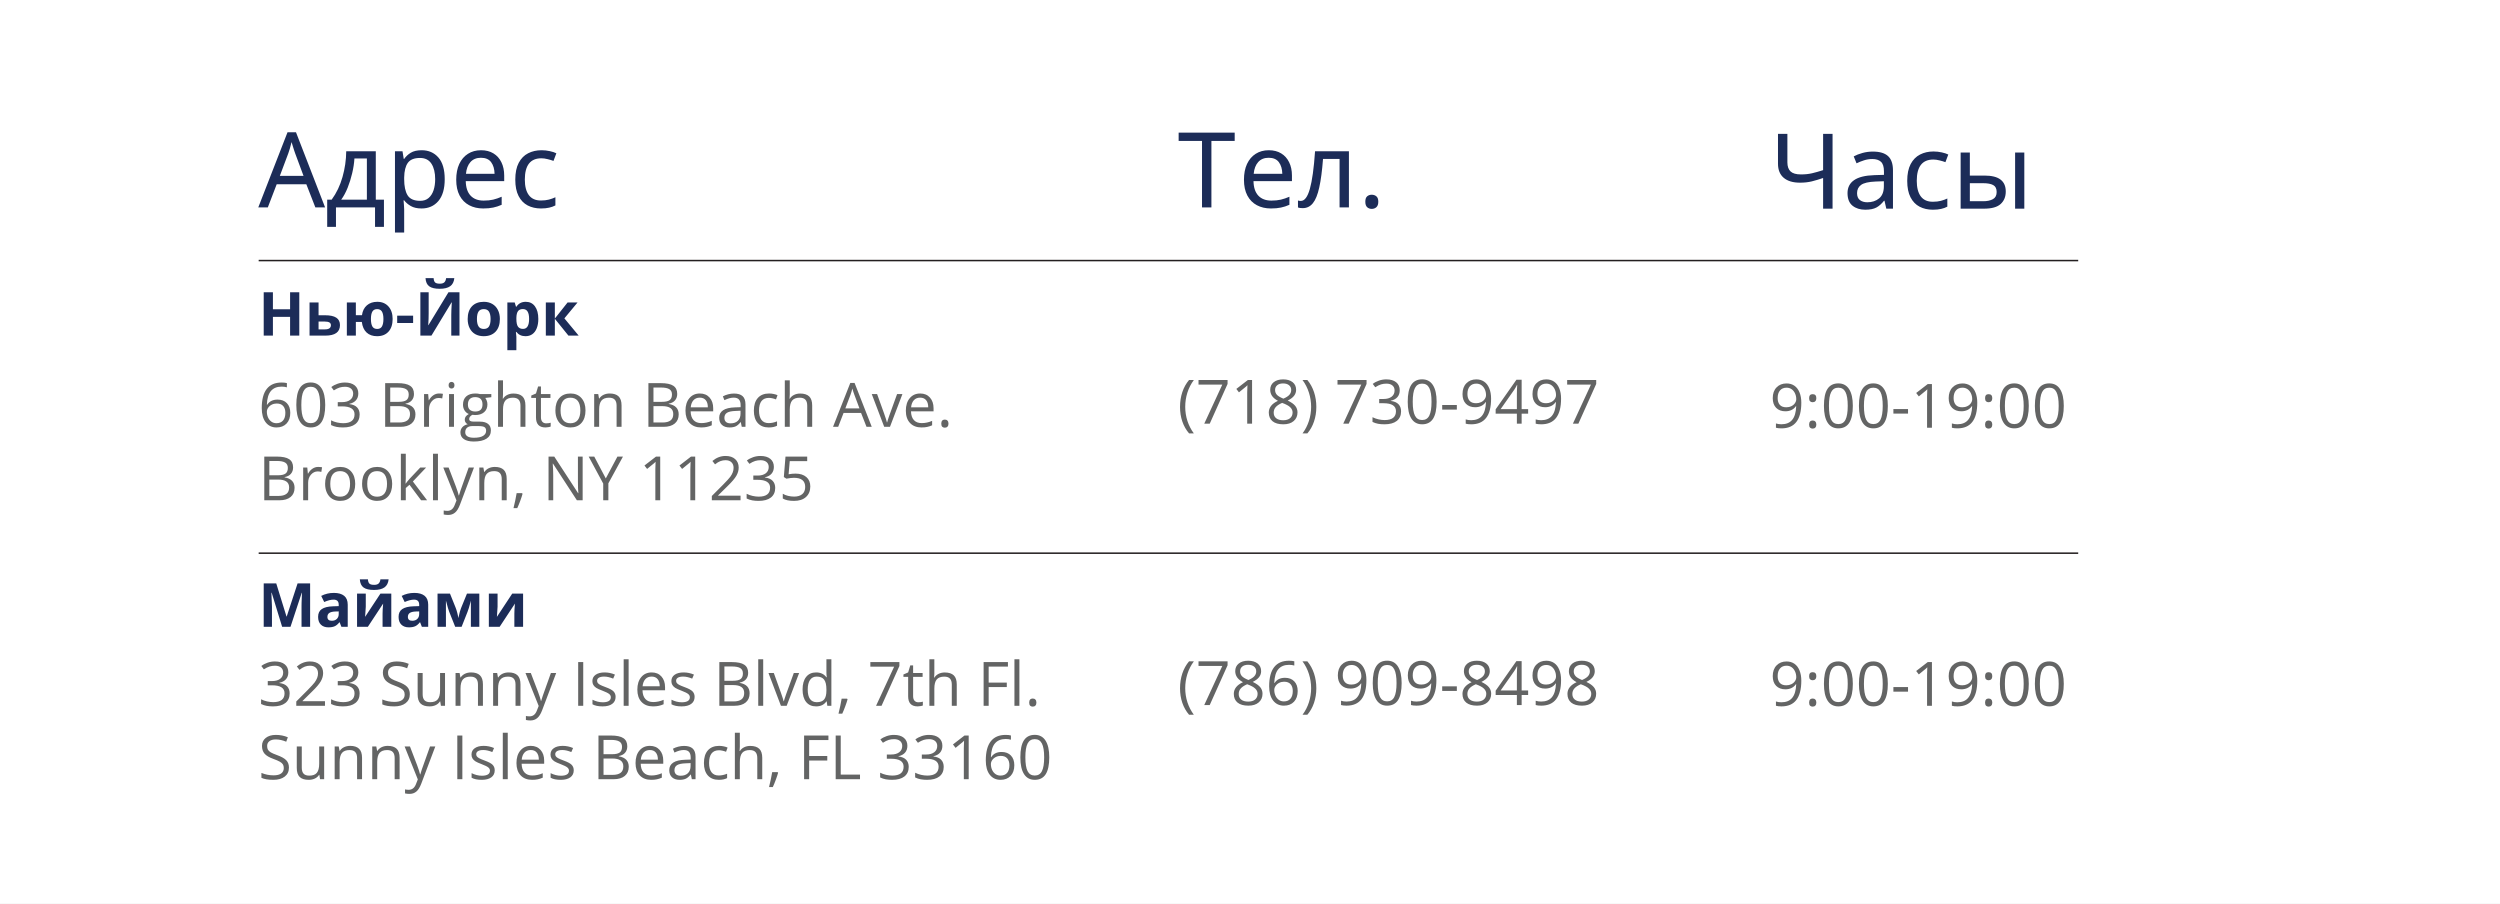
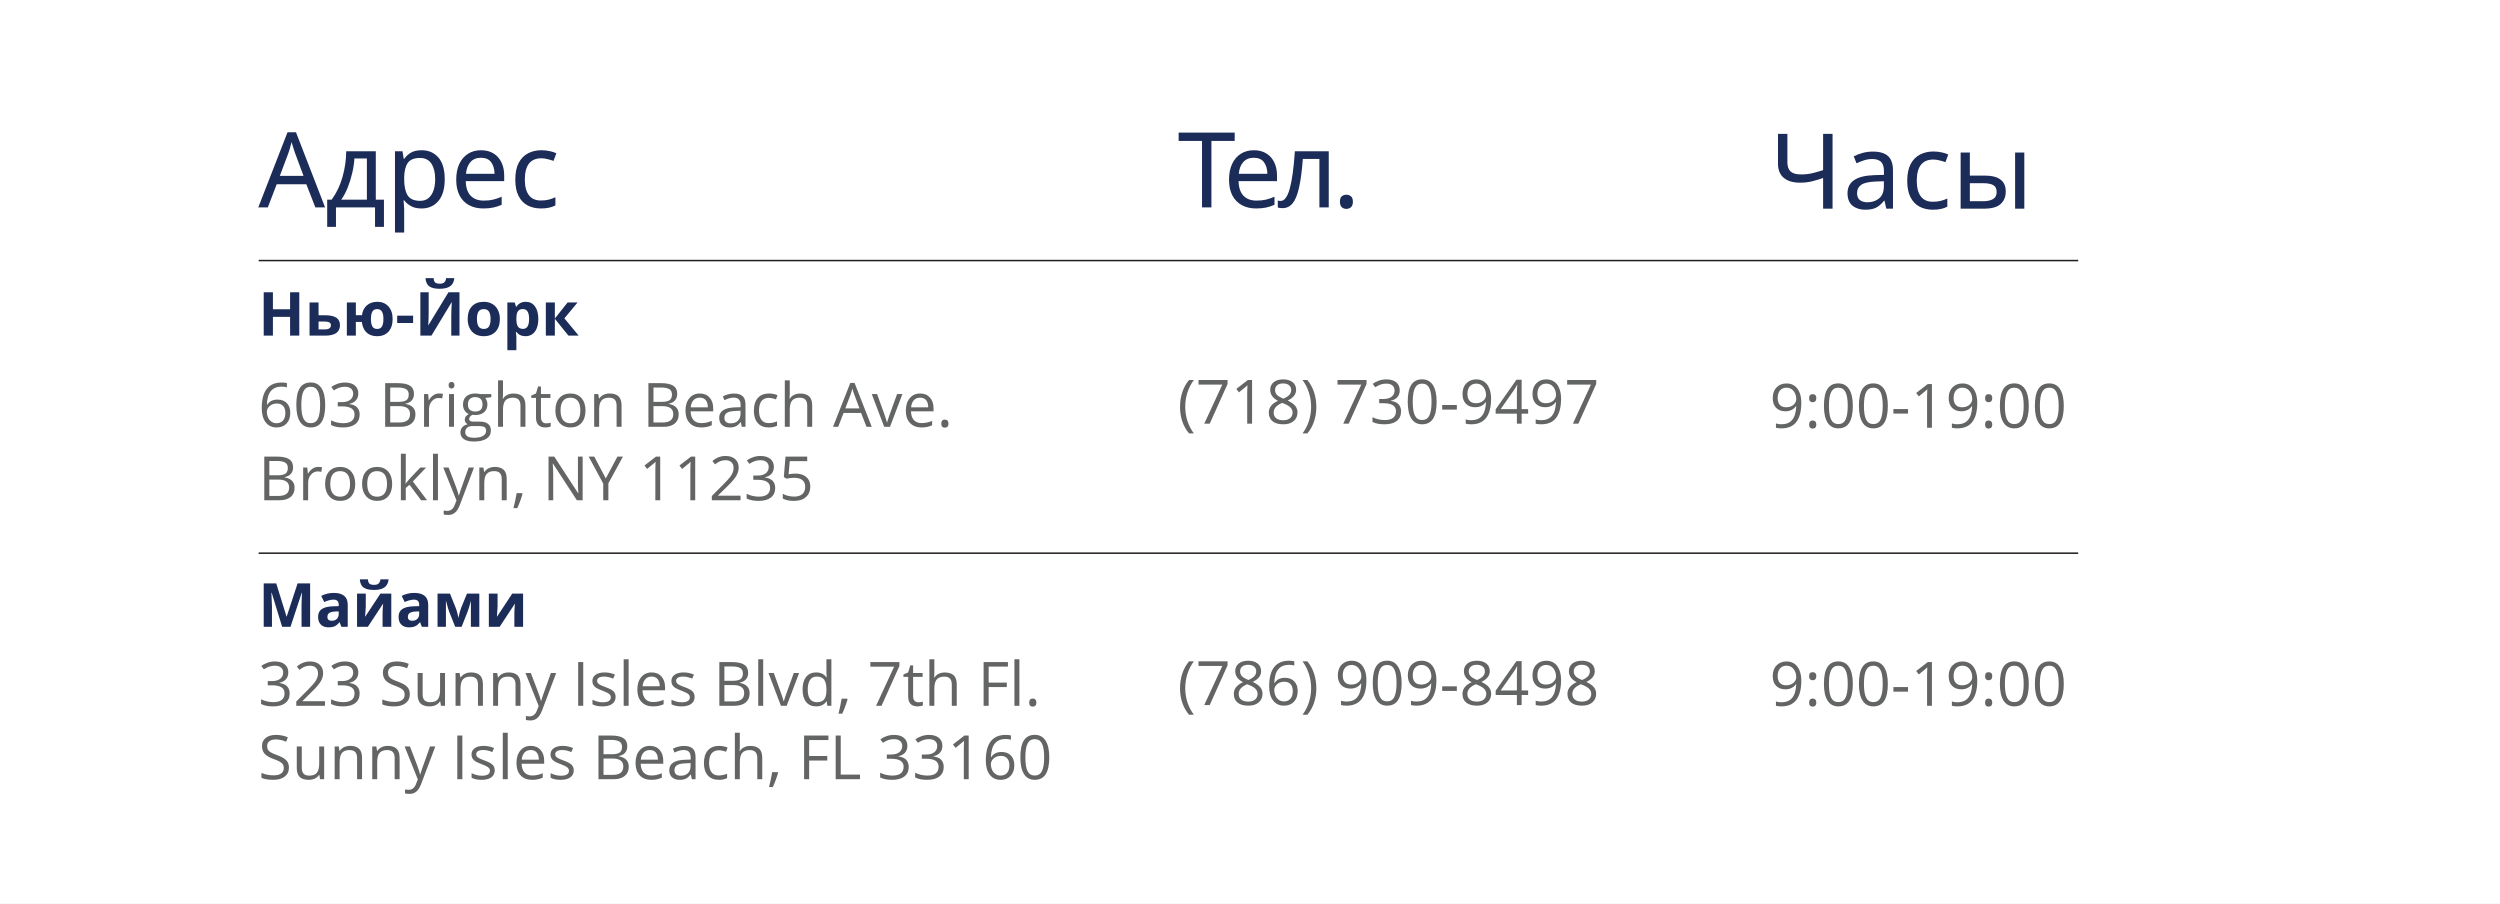
<svg xmlns="http://www.w3.org/2000/svg" viewBox="0 0 819 296">
  <defs>
    <style>.cls-1{fill:#fff;}.cls-2{fill:none;stroke:#231f20;stroke-miterlimit:10;stroke-width:0.5px;}.cls-3,.cls-4{font-size:34.31px;font-family:RobotoSlab-Regular, Roboto Slab;}.cls-3,.cls-4,.cls-6{fill:#1c2c58;}.cls-4{letter-spacing:-0.05em;}.cls-5{letter-spacing:0em;}.cls-6{font-size:19.91px;font-family:OpenSans-Bold, Open Sans;font-weight:700;}.cls-7{font-size:20.05px;fill:#636464;font-family:OpenSans, Open Sans;}</style>
  </defs>
  <g id="Layer_2" data-name="Layer 2">
    <g id="Layer_1-2" data-name="Layer 1">
      <rect class="cls-1" width="819" height="296" />
      <line class="cls-2" x1="84.74" y1="85.36" x2="680.82" y2="85.36" />
      <line class="cls-2" x1="84.74" y1="181.22" x2="680.82" y2="181.22" />
      <text class="cls-3" transform="translate(84.61 67.95)">Адрес</text>
-       <text class="cls-4" transform="translate(385.78 67.95)">Т<tspan class="cls-5" x="19.85" y="0">ел.</tspan>
-       </text>
+       <text class="cls-4" transform="translate(385.78 67.95)">Тел.</text>
      <text class="cls-3" transform="translate(579.72 68.36)">Часы</text>
      <text class="cls-6" transform="translate(84.61 109.95)">Нью-Йорк</text>
      <text class="cls-6" transform="translate(84.61 205.33)">Майами</text>
      <text class="cls-7" transform="translate(84.61 139.83)">603 Brighton Beach Ave.<tspan x="0" y="24.06">Brooklyn, NY 11235</tspan>
      </text>
      <text class="cls-7" transform="translate(385.78 138.8)">(718) 730-9497</text>
      <text class="cls-7" transform="translate(84.61 231.21)">323 Sunny Isles Blvd, 7th Fl.<tspan x="0" y="24.06">Sunny Isles Beach, FL 33160</tspan>
      </text>
      <text class="cls-7" transform="translate(385.78 230.97)">(786) 909-8498</text>
      <text class="cls-7" transform="translate(579.72 140.13)">9:00-19:00</text>
      <text class="cls-7" transform="translate(579.72 231.21)">9:00-19:00</text>
    </g>
  </g>
</svg>
